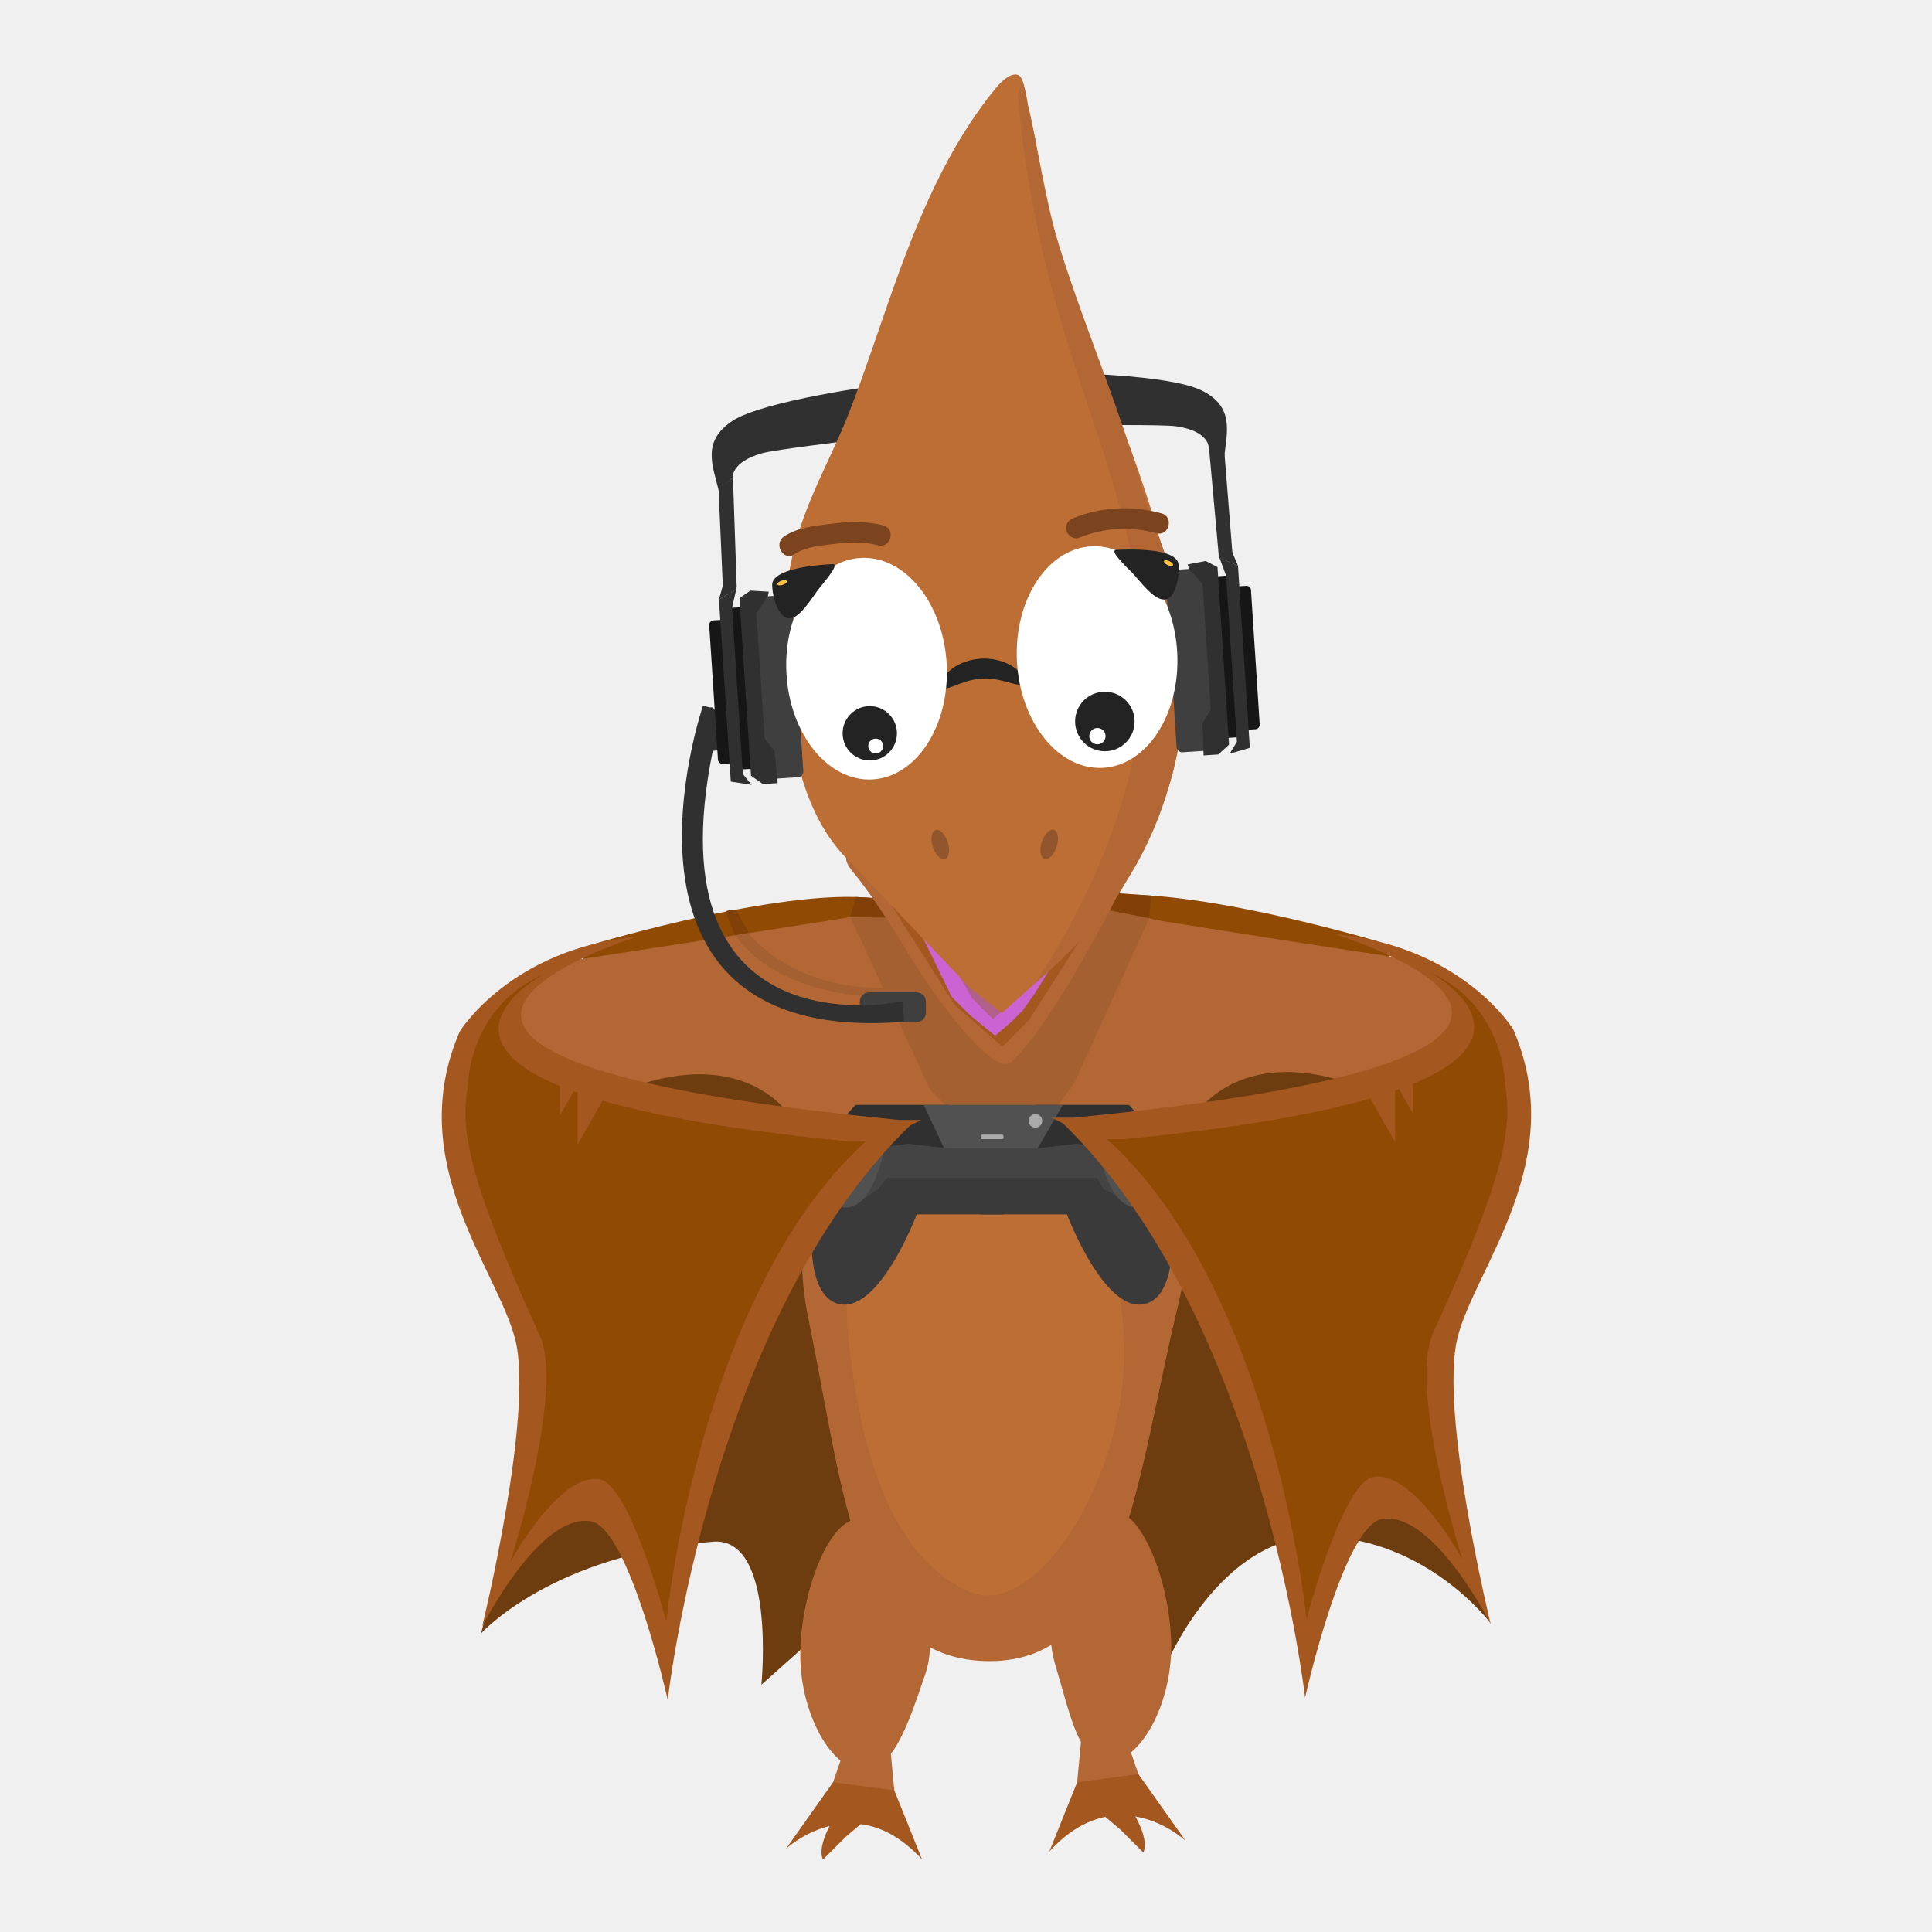
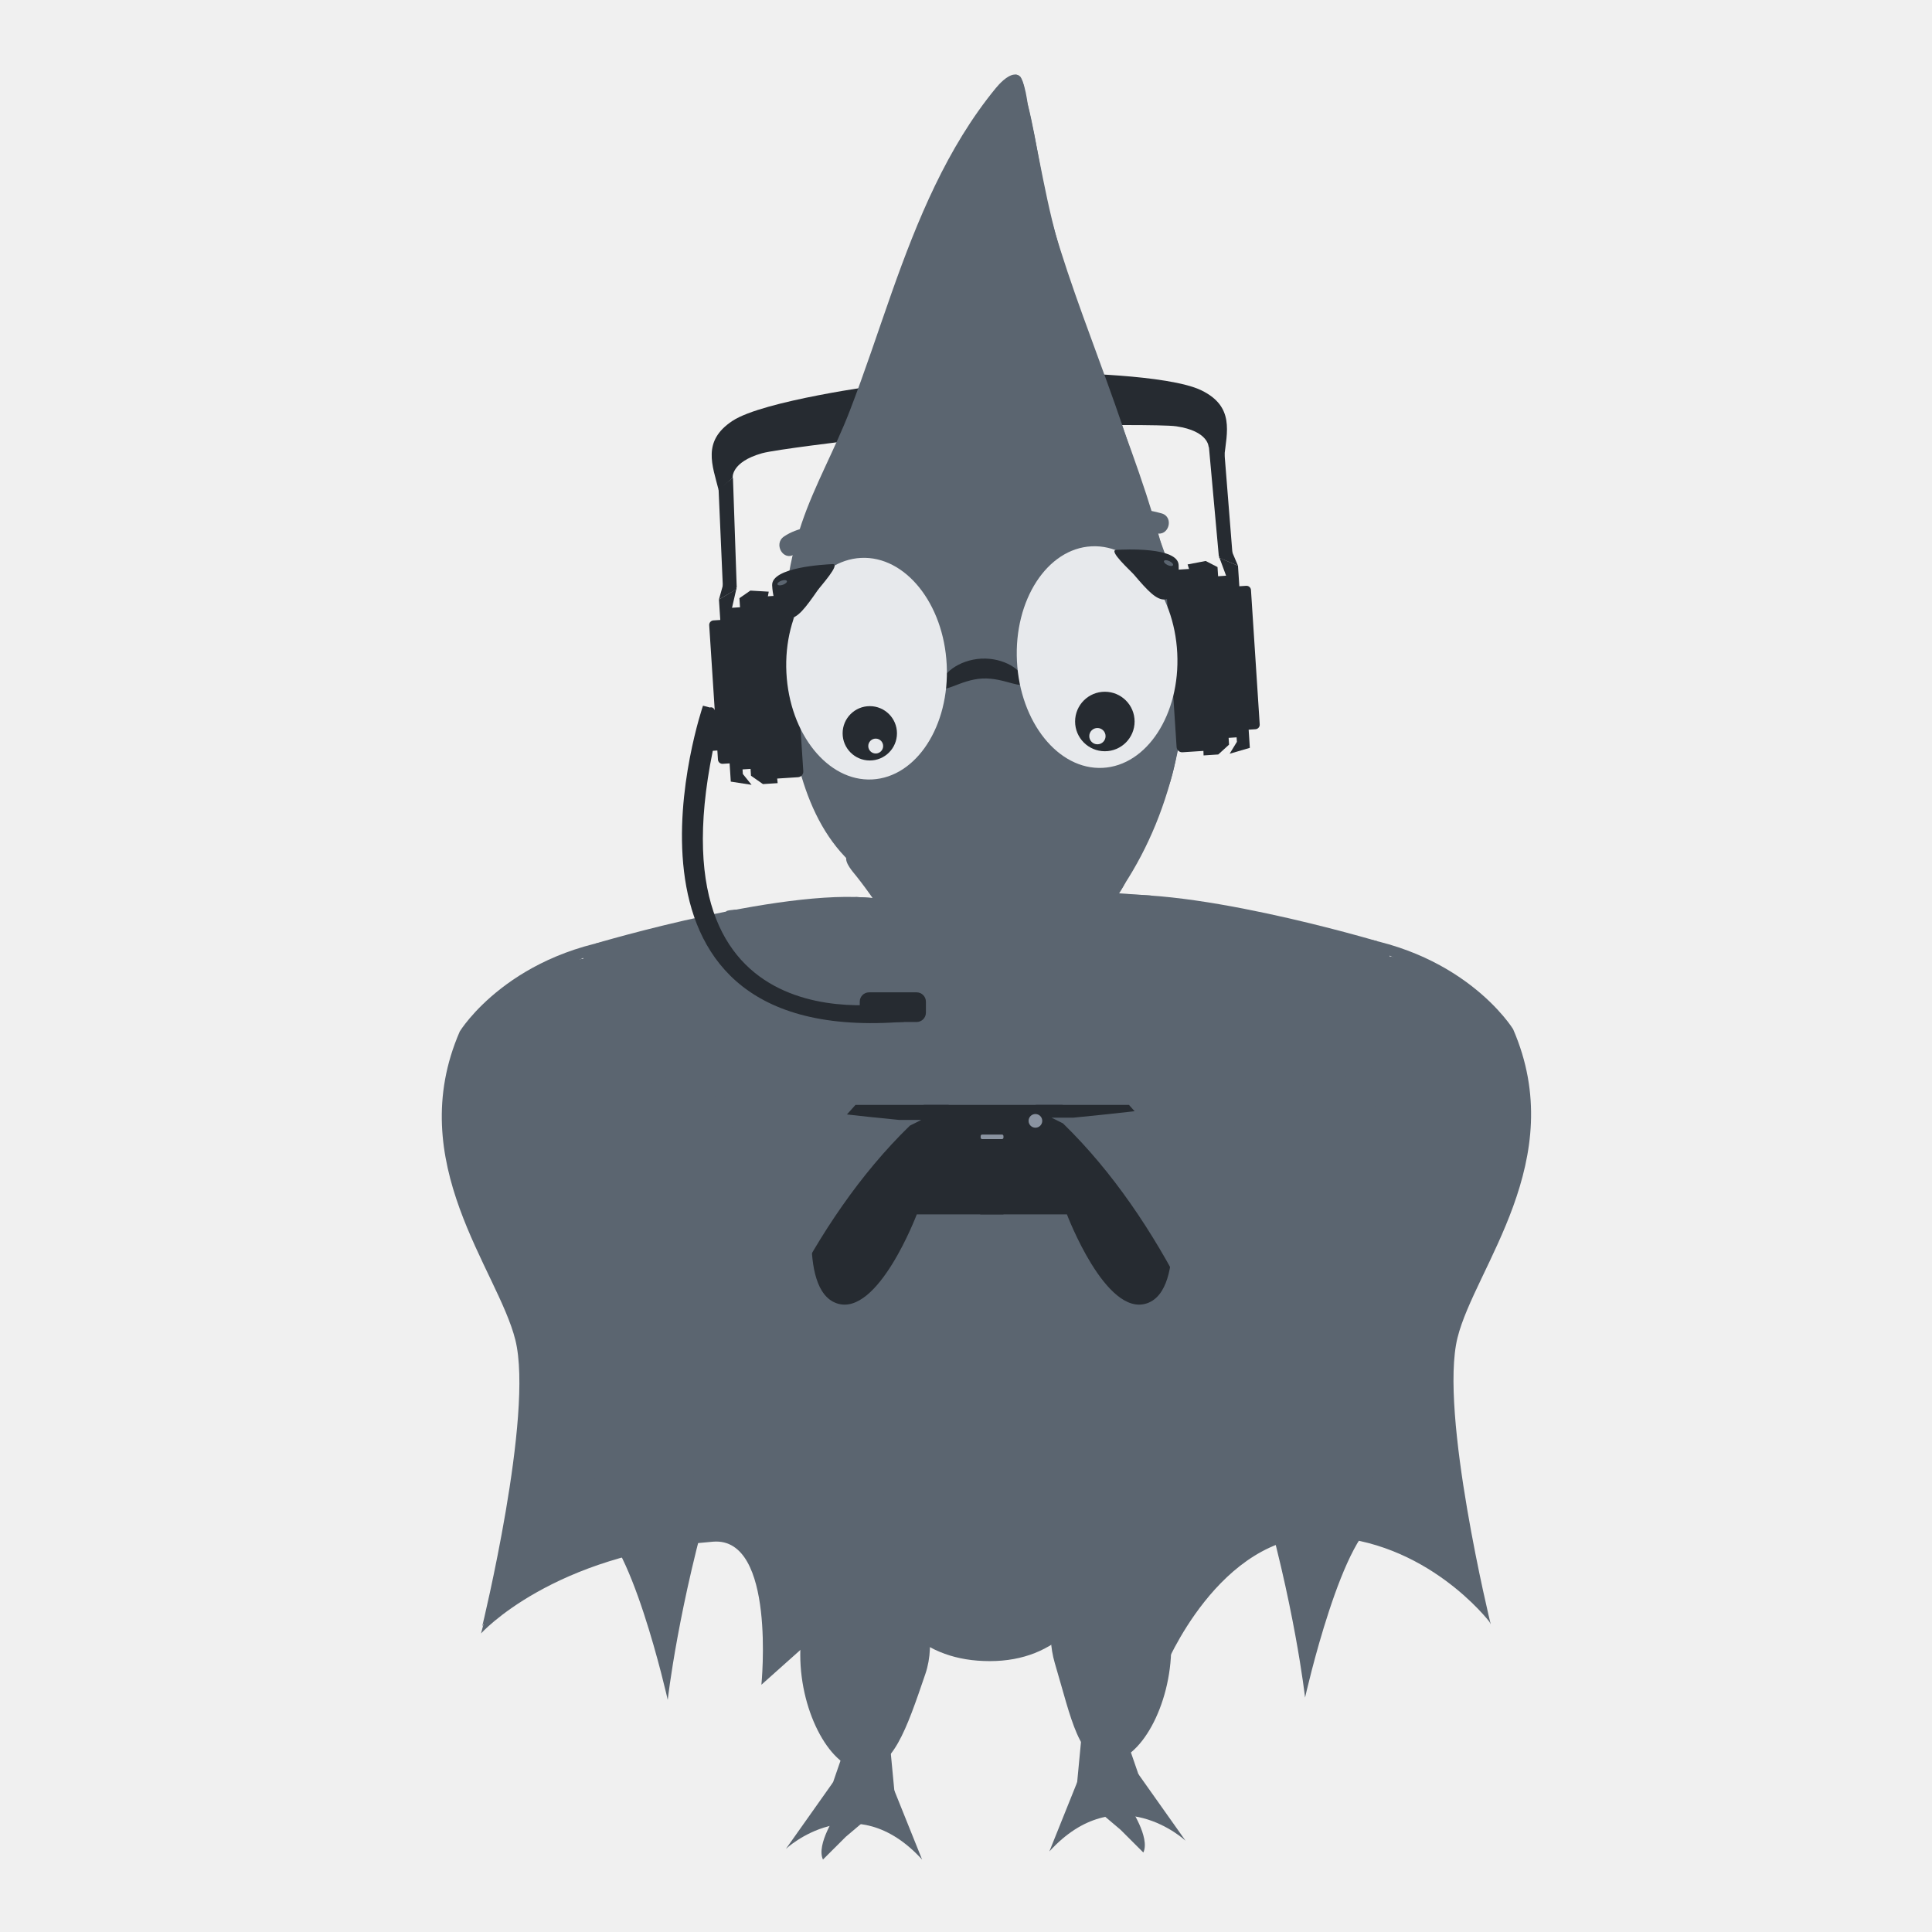
<svg xmlns="http://www.w3.org/2000/svg" viewBox="0 0 1280 1280">
  <defs>
-     <style>.cls-1{fill:#904a04;}.cls-2{fill:#b26734;}.cls-3{fill:#6d3c0f;}.cls-4{fill:#bd6e35;}.cls-5{fill:#a56032;}.cls-6{fill:#3a3a3a;}.cls-7{fill:#444;}.cls-8{fill:#515151;}.cls-9{fill:#303030;}.cls-10{fill:#aaa;}.cls-11{fill:#a4571f;}.cls-12{fill:#824009;}.cls-13{fill:#3f3f3f;}.cls-14{fill:#cb63d3;}.cls-15{fill:#b25f8c;}.cls-16{fill:#fff;}.cls-17{fill:#91562d;}.cls-18{fill:#232323;}.cls-19{fill:#161616;}.cls-20{fill:#7c441e;}.cls-21{fill:none;}.cls-22{fill:#ffc33e;}</style>
+     <style>
+             .cls-1 {
+                 fill: #5B6570;
+             }
+             .cls-2 {
+                 fill: #5B6570;
+             }
+             .cls-3 {
+                 fill: #5B6570;
+             }
+             .cls-4 {
+                 fill: #5B6570;
+             }
+             .cls-5 {
+                 fill: #5B6570;
+             }
+             .cls-6 {
+                 fill: #262B31;
+             }
+             .cls-7 {
+                 fill: #262B31;
+             }
+             .cls-8 {
+                 fill: #262B31;
+             }
+             .cls-9 {
+                 fill: #262B31;
+             }
+             .cls-10 {
+                 fill: #8A93A0;
+             }
+             .cls-11 {
+                 fill: #5B6570;
+             }
+             .cls-12 {
+                 fill: #5B6570;
+             }
+             .cls-13 {
+                 fill: #262B31;
+             }
+             .cls-14 {
+                 fill: #5B6570;
+             }
+             .cls-15 {
+                 fill: #5B6570;
+             }
+             .cls-16 {
+                 fill: #E7E9EC;
+             }
+             .cls-17 {
+                 fill: #5B6570;
+             }
+             .cls-18 {
+                 fill: #262B31;
+             }
+             .cls-19 {
+                 fill: #262B31;
+             }
+             .cls-20 {
+                 fill: #5B6570;
+             }
+             .cls-21 {
+                 fill: none;
+             }
+             .cls-22 {
+                 fill: #5B6570;
+             }
+         </style>
  </defs>
  <g id="Layer_1" data-name="Layer 1">
    <path class="cls-1" d="M921.82,627.73s-2,9.07-2,10.58-52.4-4.53-52.4-4.53l2-16.63Z" />
    <path class="cls-1" d="M912.81,623.68s-133.07-39.78-190.5-29.2-20.22,41.57-20.22,41.57Z" />
    <path class="cls-1" d="M385.21,629.24s2,9.07,2,10.58,52.39-4.53,52.39-4.53l-2-16.63Z" />
    <path class="cls-1" d="M394.22,625.2S527.29,585.41,584.72,596s20.22,41.57,20.22,41.57Z" />
    <ellipse class="cls-2" cx="661.81" cy="721.44" rx="243.34" ry="123.94" />
    <path class="cls-2" d="M589.26,603.55,454.74,624.71,368,638l-23.38,24v42.51l4.43,52.9,73.33,26.45,57.09,3.78C462.74,617.52,589.26,603.55,589.26,603.55Z" />
    <path class="cls-3" d="M522.41,738.07s-27.2-42.32-98.24-19.65,39.3,42.32,39.3,42.32Z" />
    <path class="cls-3" d="M318.71,1082.18s47-52.34,153.74-60.78c41.82-3.3,32,94.78,32,94.78l71.24-63.61L715,1063.91l56.45,41.57s36.09-89.36,104.91-87.51,110.37,56.44,110.37,56.44l-87.43-276H393.23Z" />
    <path class="cls-2" d="M780.61,864.53c-28.25,116.39-35.37,236-124.87,236-89.31,0-95.6-107.1-120.18-226.8-22.46-109.4,48.38-182.41,120.18-182.41a131.4,131.4,0,0,1,65.58,18.13C766.57,735.84,798.71,790,780.61,864.53Z" />
    <path class="cls-4" d="M744.93,895.92c0,84.15-58.69,177.73-102.78,158.55-46.3-20.16-70.81-80-80-167.2-8.77-83.21,44.22-144.88,90.28-144.88S744.93,811.76,744.93,895.92Z" />
    <path class="cls-2" d="M717.77,602,852.29,623.2,939,636.44l23.38,24v42.51L958,755.82l-73.33,26.45-57.09,3.78C844.29,616,717.77,602,717.77,602Z" />
    <polygon class="cls-5" points="563.56 608.08 616.06 721.44 669 777 712 717 761.56 608.08 689.56 595.99 619.46 601.18 563.56 608.08" />
    <path class="cls-6" d="M773.17,783.34s13.81,71.11-13.4,80.18-52.9-58.95-52.9-58.95H649.44l-1.52-36.27,93.71-18.14Z" />
    <path class="cls-6" d="M541.09,783.34s-13.8,71.11,13.4,80.18,52.9-58.95,52.9-58.95h57.44l1.51-36.27-93.71-18.14Z" />
    <polygon class="cls-7" points="568.1 797.01 581.7 787.95 587.75 780.39 726.8 780.39 731.33 787.95 743.42 793.99 734.35 751.67 642.16 745.63 580.19 751.67 568.1 797.01" />
    <path class="cls-8" d="M772.48,760.11s7.55,32.49-15.12,39.26-30.26-40.1-30.26-40.1l16.66-4.58Z" />
    <path class="cls-8" d="M540.89,760.11S533.33,792.6,556,799.37s30.26-40.1,30.26-40.1l-16.66-4.58Z" />
    <polygon class="cls-9" points="686.19 732.02 747.96 732.02 773.65 760.74 746.45 762.25 713.19 757.72 687.5 760.74 686.19 732.02" />
    <polygon class="cls-9" points="628.55 732.02 566.78 732.02 541.09 760.74 568.3 762.25 601.55 757.72 627.24 760.74 628.55 732.02" />
    <polygon class="cls-8" points="687.5 760.74 625.53 760.74 611.93 732.02 704.13 732.02 687.5 760.74" />
    <circle class="cls-10" cx="685.99" cy="742.6" r="4.53" />
    <rect class="cls-10" x="649.71" y="751.67" width="15.11" height="3.02" rx="1" />
    <path class="cls-6" d="M559.56,793.1a79.75,79.75,0,0,0,9-27.76c.12-1-1.39-1-1.51,0a77.43,77.43,0,0,1-8.75,27c-.46.85.84,1.62,1.31.76Z" />
    <path class="cls-6" d="M754.31,792.34a77.41,77.41,0,0,1-8.74-27c-.13-1-1.64-1-1.51,0a79.33,79.33,0,0,0,9,27.76c.46.86,1.76.1,1.3-.76Z" />
    <path class="cls-11" d="M602.82,745.76c-132.25,128.47-160.43,380.45-160.43,380.45s-25.51-114.06-51-118.31c-34-5.67-71.95,69.74-71.95,69.74s34.32-140.44,22-189.87c-11.57-46.59-74.6-117.53-36.82-204.43,0,0,33.58-55,118.44-63,0,0-261.1,79.46,172.81,121.66h14.48Z" />
    <path class="cls-1" d="M567.57,761.87c-105.22,102.21-126.14,312.31-126.14,312.31s-23.94-90.75-44.23-94.13c-27.05-4.51-59.07,54.76-59.07,54.76s36.2-113.48,19.36-150.34C308.38,777,305.36,747.88,309.93,719.6c0,0,.08-51.55,49.69-73.86,0,0-142.7,76.88,202.53,110.46h11.39Z" />
    <path class="cls-3" d="M793.68,736.56s27.21-42.32,98.25-19.65-39.3,42.32-39.3,42.32Z" />
    <path class="cls-11" d="M704.21,744.24C836.46,872.72,864.64,1124.7,864.64,1124.7s25.51-114.07,51-118.32c34-5.66,72,69.75,72,69.75s-34.32-140.44-22-189.87c11.57-46.59,74.6-117.53,36.82-204.44,0,0-33.58-55-118.44-63,0,0,261.1,79.46-172.81,121.66H696.65Z" />
    <path class="cls-1" d="M739.46,760.36C844.68,862.57,865.6,1072.67,865.6,1072.67s23.93-90.75,44.22-94.14c27.06-4.51,59.08,54.77,59.08,54.77S932.69,919.82,949.53,883c49.12-107.52,52.14-136.59,47.57-164.87,0,0-.08-51.55-49.69-73.86,0,0,142.7,76.88-202.54,110.45H733.49Z" />
    <path class="cls-5" d="M487,619s21.91,42,107,42c4,0-8.89-6.4-8.89-6.4s-54.91,3.14-89.39-36.34C492,614,487,619,487,619Z" />
    <polygon class="cls-11" points="382.68 719.43 382.68 758.27 401.54 725.13 382.68 719.43" />
    <polygon class="cls-11" points="370.89 711.17 370.89 739.25 384.53 715.28 370.89 711.17" />
    <polygon class="cls-11" points="924.35 717.92 924.35 756.76 905.49 723.62 924.35 717.92" />
    <polygon class="cls-11" points="936.13 709.65 936.13 737.74 922.5 713.77 936.13 709.65" />
    <polygon class="cls-12" points="566.97 594.28 563.23 607.64 595.3 608.08 596.81 595.99 566.97 594.28" />
    <polygon class="cls-12" points="762.51 593.34 761.41 608.33 734.01 603.03 735.87 591.46 762.51 593.34" />
    <path class="cls-2" d="M613.09,1109c-12.68,37.21-21.62,63.4-41.79,63.4s-41.1-36.76-41.1-76.07,18.34-89.89,38.52-89.89S627.26,1067.41,613.09,1109Z" />
    <polygon class="cls-2" points="592.69 1188.11 550.72 1184.29 561.64 1152.63 589.21 1151.51 592.69 1188.11" />
    <path class="cls-11" d="M551.92,1180.8l40.58,5.38L610.91,1232c-45.11-49.36-90.21-7.08-90.21-7.08Z" />
    <path class="cls-11" d="M554.24,1201.83s-13.69,20.19-9,30.17l15.11-15.08,17.82-15.09Z" />
    <path class="cls-2" d="M698.85,1101.89c11.18,37.68,15.83,65.09,36,65.09s41.1-36.76,41.1-76.07S757.6,1001,737.43,1001,686.57,1060.49,698.85,1101.89Z" />
    <polygon class="cls-2" points="713.46 1182.72 755.42 1178.9 744.5 1147.24 716.94 1146.12 713.46 1182.72" />
    <path class="cls-11" d="M754.22,1175.41l-40.58,5.38-18.4,45.82c45.1-49.36,90.21-7.09,90.21-7.09Z" />
    <path class="cls-11" d="M748.5,1197.17s13.7,20.19,9,30.17l-15.12-15.09-17.82-15.08Z" />
    <rect class="cls-13" x="569.61" y="657.45" width="43.83" height="19.65" rx="6.17" />
    <path class="cls-9" d="M800.74,296.09s0-10.5-21.38-13.65c-8.72-1.29-59.12-.7-59.12-.7l-15.68-34.6s69.52.8,91.42,11.49S813,286,811,303.1" />
    <path class="cls-9" d="M485.42,316.6s-1.39-10.41,19.43-16.31c8.48-2.4,58.53-8.35,58.53-8.35L583.82,255s-78.21,10.41-98.54,23.84-13.3,29.32-9.12,46" />
    <path class="cls-2" d="M560.77,567.57c-1.3,4,4.4,10.16,6.51,12.81,16.61,20.85,29.62,44.28,44.26,66.55,6.38,9.71,46.93,69.27,59.36,56.05,21.16-22.5,36.75-50.25,52-77,16-28.08,30.2-57.4,39.11-88.55a8.31,8.31,0,0,0,.46-3.23c-1-8.41-37.28-9.1-44.15-10.15l-20.82-3.2c-1.88-.29-6.68-2-8.53-1.31l-97.35,36.15-19.31,7.17c-2.64,1-9.83,1.41-11.26,4.11A3.76,3.76,0,0,0,560.77,567.57Z" />
    <polygon class="cls-11" points="574.86 574.98 632.37 665.52 646.49 677.97 664.23 693.47 681.83 675.67 732.15 596.66 758.37 534.08 685.27 523.98 574.86 574.98" />
    <polyline class="cls-14" points="721.26 601.57 598.84 595.53 630.58 660.52 642.67 672.61 659.29 686.21 669.87 677.14 677.43 669.59 684.99 659.01" />
    <polygon class="cls-15" points="633.6 643.38 644.18 661.52 657.78 675.12 708.99 629.78 650.23 623.73 633.6 643.38" />
    <path class="cls-4" d="M671.69,49.44c-4.64.63-9.72,6.23-12,9-32.3,39.35-51.93,87.41-68.9,135.4C581.58,219.94,573,246.3,563,272.17c-9.7,25.24-23.21,49-31.84,74.42-9.77,28.78-13.29,59.55-11.61,89.86,2.42,43.68,8.59,97.89,40.23,131.13,48.62,51.07,83.3,87.35,83.3,87.35l20.67,16.32,21.13-19S741.3,602.16,747.43,580s6.44-20.54,11.63-32.24,13.62-12.48,20-45.08c15.41-78.47-12.25-158.34-39.58-231.26-15.46-41.27-31.89-82.35-42.36-125.16-4.51-18.47-7.89-37.18-11.68-55.81-1.9-9.3-3.88-18.59-6.15-27.81-.8-3.23-1.12-11.16-4.6-12.78A5.4,5.4,0,0,0,671.69,49.44Z" />
    <path class="cls-2" d="M675.74,50.6c3.58,4.67-1.86,8.25-1.34,13.89q.95,10.23,2.16,20.44,2.52,21.06,6.18,41.95a772.75,772.75,0,0,0,18.84,81.32c21.39,73.88,54.09,146.09,56,223,2,78.41-28.81,154.7-71.79,220.32,46-39.47,79.71-83.64,94.25-152.73,8.09-38.38,4.23-79.54-4.21-117.82-4.13-18.72-13.35-35.66-18.29-53.9-5.41-20-11.93-39.73-18.83-59.28-13.81-39.14-29.25-77.74-40.84-117.63-7.7-26.5-10.21-54.2-16.93-81-.45-1.76-2.47-22.71-9.26-19.26" />
    <path class="cls-16" d="M594.1,472.41c.74,11.43-7.13,21.25-17.59,21.93s-19.53-8-20.28-19.47,7.66-13.14,18.12-13.82S593.35,461,594.1,472.41Z" />
    <path class="cls-16" d="M760,462.52c.78,11.94-7.88,22.21-19.33,23s-21.37-8.33-22.14-20.26,8.4-14.1,19.86-14.84S759.21,450.59,760,462.52Z" />
    <ellipse class="cls-17" cx="622.99" cy="559.47" rx="5.17" ry="10.14" transform="translate(-142.84 220.9) rotate(-18.07)" />
    <ellipse class="cls-17" cx="695.17" cy="559.47" rx="10.14" ry="5.17" transform="translate(-52.38 1046.75) rotate(-71.93)" />
    <circle class="cls-18" cx="580.95" cy="482.63" r="7.67" />
    <circle class="cls-18" cx="735.18" cy="472.41" r="7.75" />
    <rect class="cls-13" x="775.83" y="376.94" width="27.21" height="120.91" rx="3.69" transform="translate(-26.73 52.17) rotate(-3.72)" />
    <rect class="cls-19" x="807.48" y="381.52" width="9.07" height="107.31" transform="translate(-26.53 53.63) rotate(-3.72)" />
    <rect class="cls-19" x="816.62" y="388.28" width="15.11" height="95.22" rx="3" transform="translate(-26.56 54.42) rotate(-3.72)" />
    <polygon class="cls-9" points="797.4 500.49 796.71 479.33 802.15 469.89 796.76 386.94 787.76 376.92 786.82 373.95 798.79 371.66 806.63 375.69 814.28 493.34 807.13 499.86 797.4 500.49" />
    <polygon class="cls-9" points="807.93 369.55 812.31 381.38 819.48 491.48 814.67 499.37 828.05 495.47 820.2 374.81 807.93 369.55" />
    <polygon class="cls-9" points="800.93 295.99 811.24 300.33 816.56 367.06 807.5 368.5 800.93 295.99" />
    <polygon class="cls-9" points="807.74 369.56 807.68 345.33 820.2 374.81 807.74 369.56" />
    <rect class="cls-9" x="466.97" y="474.71" width="10.58" height="22.67" rx="2.77" transform="translate(-30.55 31.68) rotate(-3.72)" />
    <path class="cls-9" d="M465.75,467.54S389.3,690.62,594.51,677.27L599,677l-.88-13.58S430.89,700,472.24,497.41c6.63-32.48-1.87-28.66-1.87-28.66Z" />
    <rect class="cls-13" x="501.33" y="394.8" width="27.21" height="120.91" rx="3.69" transform="translate(1058.33 876.12) rotate(176.28)" />
    <rect class="cls-19" x="487.73" y="402.31" width="9.07" height="107.31" transform="translate(1013.08 879.03) rotate(176.28)" />
    <rect class="cls-19" x="472.74" y="410.65" width="15.11" height="95.22" rx="3" transform="translate(989.32 884.38) rotate(176.28)" />
    <polygon class="cls-9" points="515.21 518.85 513.16 497.78 506.54 489.12 501.14 406.17 508.76 395.07 509.31 392 497.14 391.28 489.89 396.3 497.55 513.94 505.48 519.48 515.21 518.85" />
    <polygon class="cls-9" points="487.81 390.37 484.99 402.67 492.15 512.78 497.94 519.97 484.17 517.84 476.32 397.18 487.81 390.37" />
    <polygon class="cls-9" points="485.6 316.5 476.08 324.14 478.92 389.02 488.1 389.27 485.6 316.5" />
    <polygon class="cls-9" points="487.99 390.36 484.92 366.33 476.32 397.18 487.99 390.36" />
    <path class="cls-20" d="M526.29,367.2c7.4-5,17-5.67,25.6-6.74,10-1.22,20-1.81,29.79.8,8.46,2.26,12.08-10.86,3.61-13.12-11.6-3.09-23.42-2.58-35.22-1.05-10.48,1.36-21.66,2.26-30.65,8.36-7.2,4.89-.4,16.68,6.87,11.75Z" />
    <path class="cls-20" d="M714.85,356.31A78.59,78.59,0,0,1,766,353.26c8.44,2.36,12-10.76,3.61-13.12a90.81,90.81,0,0,0-58.36,3.06c-3.43,1.38-5.76,4.52-4.75,8.36.86,3.24,5,6.13,8.37,4.75Z" />
    <g id="Glasses">
      <path class="cls-18" d="M678.15,451.06c-.36-7-13-15.45-28-14.69s-26.76,10.41-26.41,17.43,12-3.51,27.08-4.26S678.5,458.09,678.15,451.06Z" />
      <ellipse class="cls-16" cx="574.11" cy="443.03" rx="53.17" ry="73.48" transform="translate(-21.53 29.39) rotate(-2.88)" />
      <ellipse class="cls-16" cx="726.85" cy="435.35" rx="53.17" ry="73.48" transform="translate(-20.95 37.06) rotate(-2.88)" />
      <path class="cls-21" d="M623.18,443.41l54.44-2.74" />
      <path class="cls-18" d="M541.67,391.16C533.46,403,528.51,409.42,523,409.7s-10.83-9.8-11.43-21.85,34.53-13.84,40.09-14.12S543.56,388.42,541.67,391.16Z" />
      <path class="cls-18" d="M751.2,380.62c9.35,11,14.92,16.85,20.48,16.57s9.79-10.83,9.19-22.88-35.75-10.31-41.31-10S749,378.09,751.2,380.62Z" />
    </g>
    <circle class="cls-18" cx="576.26" cy="485.84" r="18" />
    <circle class="cls-18" cx="731.99" cy="478.01" r="19.71" />
    <circle class="cls-16" cx="580.18" cy="494.28" r="4.93" />
    <circle class="cls-16" cx="727.07" cy="487.72" r="5.4" />
    <ellipse class="cls-22" cx="518.2" cy="386.11" rx="3.29" ry="1.44" transform="translate(-98.95 194.44) rotate(-19.44)" />
    <ellipse class="cls-22" cx="774.2" cy="373.11" rx="1.44" ry="3.29" transform="translate(103.54 910.52) rotate(-64.44)" />
    <path class="cls-12" d="M487,619.64s-5.33-11.84-5.87-15.72c-.13-.92,6.55-1.26,6.55-1.26L496,618Z" />
  </g>
</svg>
